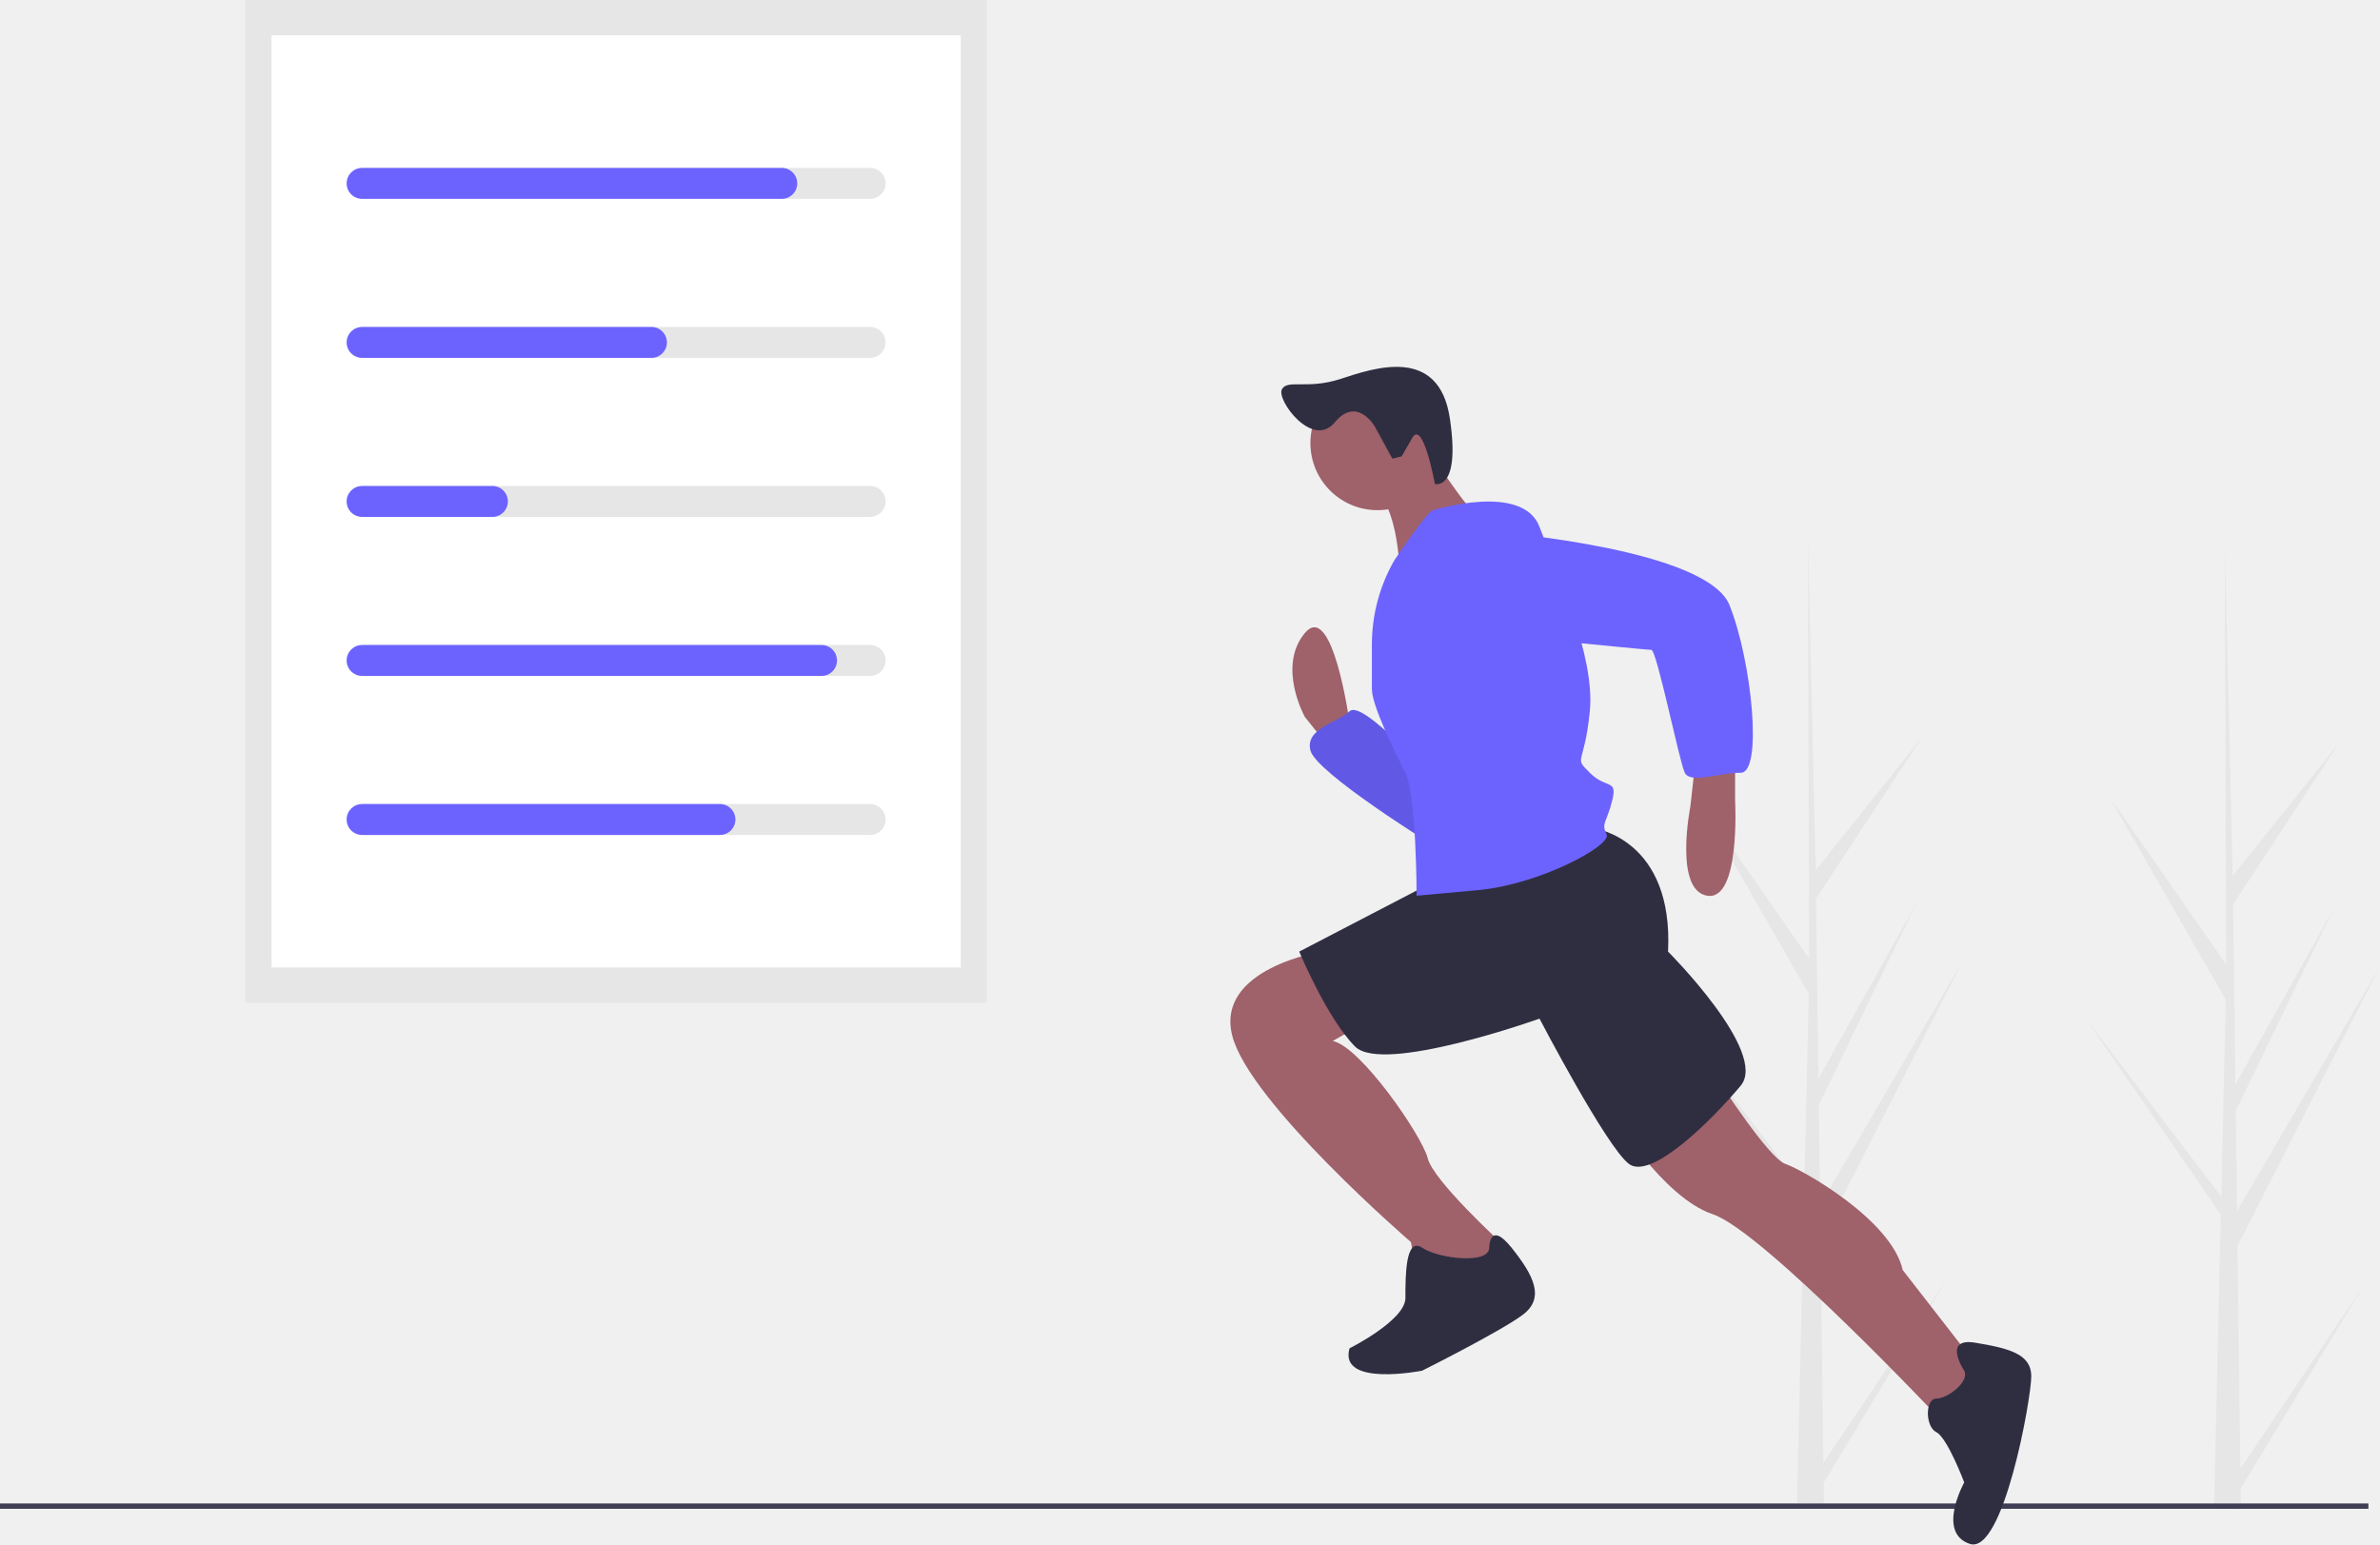
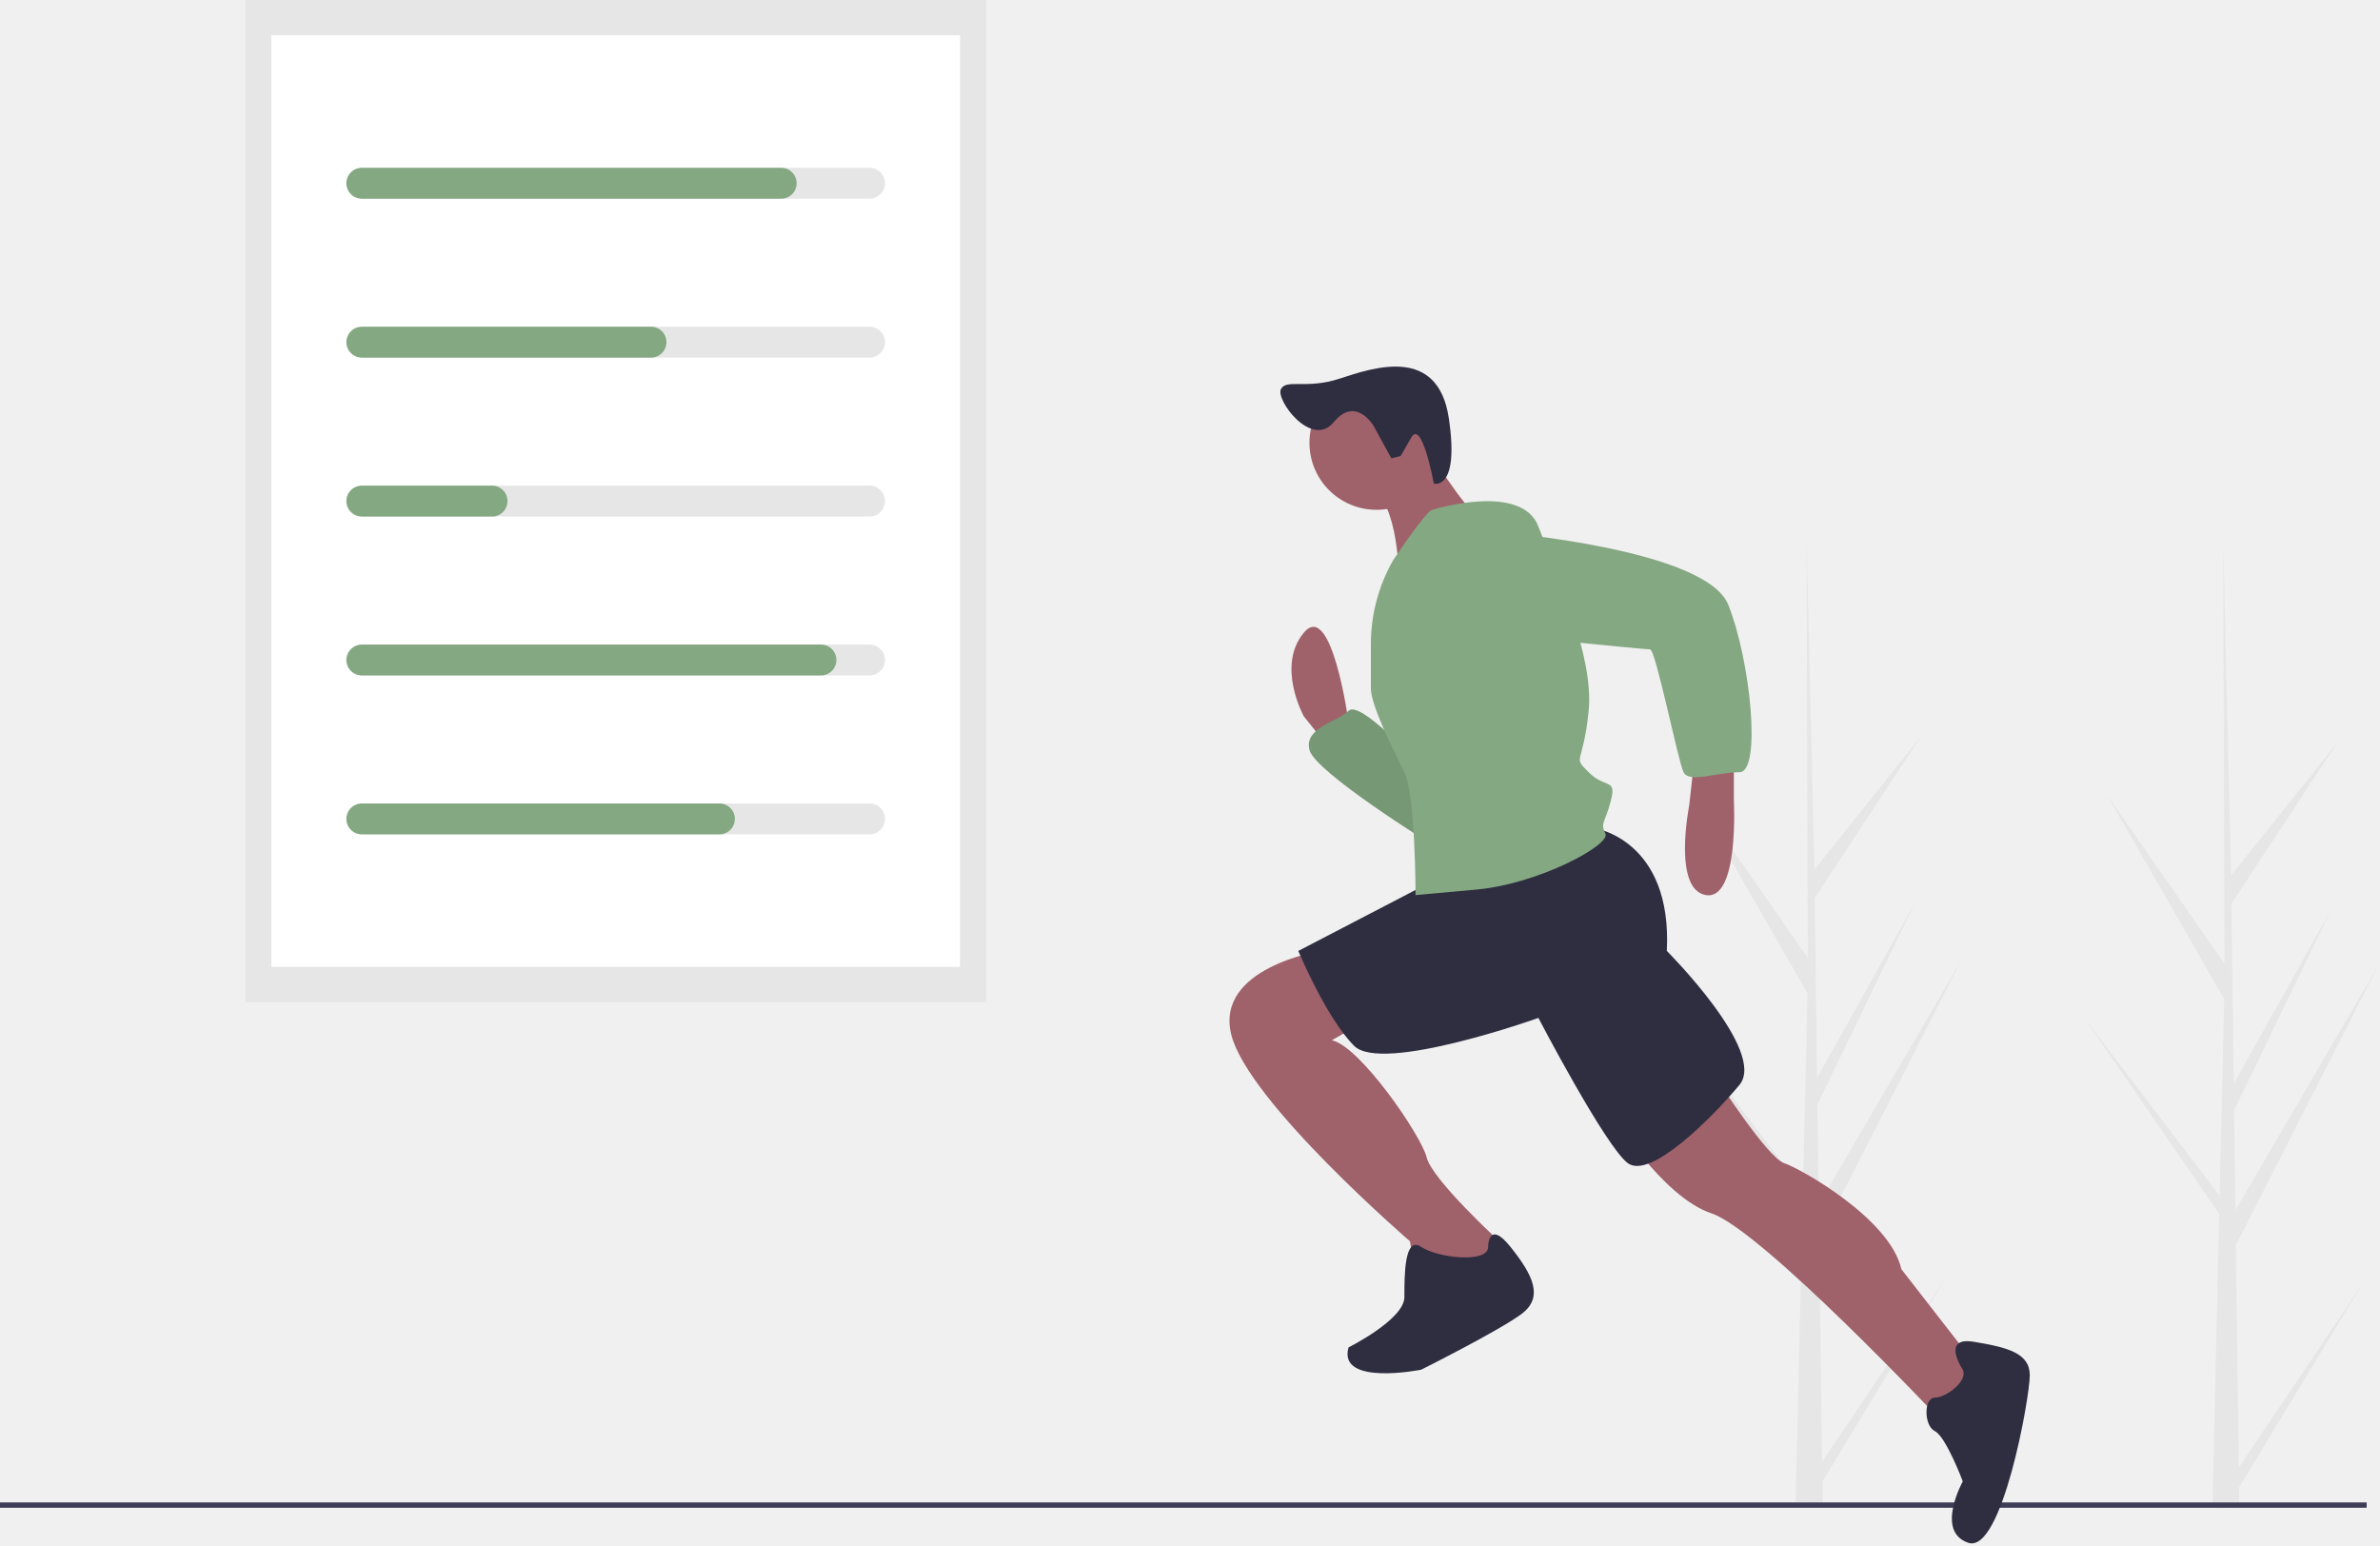
- <svg xmlns="http://www.w3.org/2000/svg" id="bf4a54d9-4411-43b3-8949-563af8245ce3" data-name="Layer 1" width="892.35" height="579.11" viewBox="0 0 892.35 579.11">
-   <path d="M837.481,708.973l46.458-69.087-46.363,76.52.097,7.774q-5.087.039-10.076-.169l2.304-99.93-.063-.771.085-.149.221-9.443-50.877-73.867,50.817,66.8.18,1.996,1.74-75.501-43.944-76.583,44.069,63.32-.46-156.419.001-.521.015.512L834.603,486.732l40.05-50.076-39.918,60.696.874,67.534,36.854-65.911-36.718,75.84.487,37.552,53.595-91.813L836.393,625.468Z" transform="translate(-153.8252 -160.4452)" fill="#e6e6e6" />
-   <path d="M993.831,711.149l46.458-69.087-46.363,76.52.097,7.774q-5.087.039-10.076-.169l2.304-99.93-.063-.771.085-.149.221-9.443-50.877-73.867,50.817,66.8.18,1.996L988.354,535.32l-43.944-76.583,44.069,63.32-.46-156.419.001-.521.015.512,2.917,123.28,40.05-50.076-39.918,60.696.874,67.534,36.854-65.911-36.718,75.84.487,37.552,53.595-91.813L992.742,627.644Z" transform="translate(-153.8252 -160.4452)" fill="#e6e6e6" />
-   <rect x="92" width="278.008" height="376.039" fill="#e6e6e6" />
-   <rect x="101.796" y="13.251" width="258.415" height="349.538" fill="#fff" />
-   <path d="M480.07,235.004H290.416a5.797,5.797,0,0,1,0-11.595H480.07a5.797,5.797,0,1,1,0,11.595Z" transform="translate(-153.8252 -160.4452)" fill="#e6e6e6" />
-   <path d="M480.07,294.633H290.416a5.797,5.797,0,0,1,0-11.595H480.07a5.797,5.797,0,1,1,0,11.595Z" transform="translate(-153.8252 -160.4452)" fill="#e6e6e6" />
-   <path d="M480.07,354.262H290.416a5.797,5.797,0,0,1,0-11.595H480.07a5.797,5.797,0,1,1,0,11.595Z" transform="translate(-153.8252 -160.4452)" fill="#e6e6e6" />
-   <path d="M480.07,413.891H290.416a5.797,5.797,0,0,1,0-11.595H480.07a5.797,5.797,0,1,1,0,11.595Z" transform="translate(-153.8252 -160.4452)" fill="#e6e6e6" />
-   <path d="M480.07,473.52H290.416a5.797,5.797,0,0,1,0-11.595H480.07a5.797,5.797,0,1,1,0,11.595Z" transform="translate(-153.8252 -160.4452)" fill="#e6e6e6" />
-   <path d="M446.943,235.004H289.588a5.797,5.797,0,1,1,0-11.595H446.943a5.797,5.797,0,0,1,0,11.595Z" transform="translate(-153.8252 -160.4452)" fill="#6c63ff" />
-   <path d="M398.08,294.633H289.588a5.797,5.797,0,1,1,0-11.595H398.08a5.797,5.797,0,1,1,0,11.595Z" transform="translate(-153.8252 -160.4452)" fill="#6c63ff" />
-   <path d="M338.451,354.262H289.588a5.797,5.797,0,1,1,0-11.595h48.863a5.797,5.797,0,0,1,0,11.595Z" transform="translate(-153.8252 -160.4452)" fill="#6c63ff" />
-   <path d="M461.85,413.891H289.588a5.797,5.797,0,1,1,0-11.595H461.85a5.797,5.797,0,0,1,0,11.595Z" transform="translate(-153.8252 -160.4452)" fill="#6c63ff" />
-   <path d="M423.754,473.52H289.588a5.797,5.797,0,1,1,0-11.595H423.754a5.797,5.797,0,1,1,0,11.595Z" transform="translate(-153.8252 -160.4452)" fill="#6c63ff" />
-   <rect y="563.74" width="888" height="2" fill="#3f3d56" />
-   <path d="M659.813,431.353s-6.285-46.093-16.761-33.523,0,31.427,0,31.427l8.381,10.476,8.381-6.285Z" transform="translate(-153.8252 -160.4452)" fill="#9f616a" />
-   <path d="M684.955,446.019s-20.952-23.047-25.142-18.856-16.761,6.285-14.666,14.666,46.093,35.618,46.093,35.618Z" transform="translate(-153.8252 -160.4452)" fill="#6c63ff" />
-   <path d="M684.955,446.019s-20.952-23.047-25.142-18.856-16.761,6.285-14.666,14.666,46.093,35.618,46.093,35.618Z" transform="translate(-153.8252 -160.4452)" opacity="0.1" />
-   <path d="M804.379,443.924V460.685s2.095,37.713-10.476,35.618S787.618,462.78,787.618,462.78l2.095-18.856Z" transform="translate(-153.8252 -160.4452)" fill="#9f616a" />
-   <path d="M798.094,565.443S816.95,594.775,823.235,596.87s39.808,20.952,43.998,39.808L896.566,674.391l-14.666,18.856s-67.045-71.235-85.902-77.521-37.713-37.713-37.713-37.713Z" transform="translate(-153.8252 -160.4452)" fill="#9f616a" />
-   <path d="M649.337,517.254s-39.808,6.285-33.523,31.427,67.045,77.521,67.045,77.521L684.955,638.773l23.047,4.19,10.476-10.476-2.095-6.285S691.24,603.156,689.145,594.775s-25.142-41.903-35.618-43.998l14.666-8.381Z" transform="translate(-153.8252 -160.4452)" fill="#9f616a" />
-   <path d="M890.281,674.391s-8.381-12.571,4.19-10.476,20.952,4.19,20.952,12.571-10.476,67.045-23.047,62.855-2.095-23.047-2.095-23.047-6.285-16.761-10.476-18.856-4.19-12.571,0-12.571S892.376,678.581,890.281,674.391Z" transform="translate(-153.8252 -160.4452)" fill="#2f2e41" />
-   <path d="M712.192,628.298s0-10.476,8.381,0,12.571,18.856,4.19,25.142S687.05,674.391,687.05,674.391s-31.427,6.285-27.237-8.381c0,0,20.952-10.476,20.952-18.856s0-23.047,6.285-18.856S712.192,634.583,712.192,628.298Z" transform="translate(-153.8252 -160.4452)" fill="#2f2e41" />
-   <path d="M752,471.161s29.332,4.19,27.237,46.093c0,0,37.713,37.713,27.237,50.284s-33.523,35.618-41.903,29.332S731.048,542.396,731.048,542.396s-58.664,20.952-69.14,10.476-20.952-35.618-20.952-35.618l52.379-27.237Z" transform="translate(-153.8252 -160.4452)" fill="#2f2e41" />
-   <circle cx="516.464" cy="166.149" r="25.142" fill="#9f616a" />
-   <path d="M689.145,328.69s14.666,23.047,18.856,25.142-29.332,23.047-29.332,23.047,0-27.237-10.476-33.523Z" transform="translate(-153.8252 -160.4452)" fill="#9f616a" />
-   <path d="M691.24,351.737s33.523-10.476,39.808,6.285S752,406.211,749.905,427.162s-6.285,16.761,0,23.047,10.476,2.095,8.381,10.476-4.19,8.381-2.095,12.571-25.142,18.856-48.189,20.952L684.955,496.303s0-37.713-4.19-46.093-12.571-25.142-12.571-31.427V402.151a63.607,63.607,0,0,1,8.381-31.558v0S689.145,351.737,691.24,351.737Z" transform="translate(-153.8252 -160.4452)" fill="#6c63ff" />
-   <path d="M716.382,360.117s77.521,6.285,85.902,27.237S814.855,450.209,806.474,450.209s-18.856,4.19-20.952,0-10.476-46.093-12.571-46.093S708.002,397.83,708.002,397.83,680.765,364.308,716.382,360.117Z" transform="translate(-153.8252 -160.4452)" fill="#6c63ff" />
-   <path d="M669.279,320.362s-6.672-11.595-15.012-1.524-21.907-8.436-19.824-12.385,9.438.178,22.042-3.943,36.885-12.514,40.951,14.867-5.618,24.511-5.618,24.511-4.439-24.263-8.451-17.294l-4.012,6.969-3.48.857Z" transform="translate(-153.8252 -160.4452)" fill="#2f2e41" />
+ <svg xmlns="http://www.w3.org/2000/svg" width="893" height="580" viewBox="0 0 893 580" fill="none">
+   <g clip-path="url(#clip0)">
+     <path d="M683.656 548.527L730.114 479.44L683.751 555.96L683.848 563.734C680.456 563.76 677.098 563.703 673.772 563.565L676.076 463.634L676.013 462.863L676.098 462.714L676.318 453.271L625.442 379.404L676.258 446.204L676.439 448.2L678.179 372.699L634.235 296.115L678.304 359.435L677.844 203.016L677.845 202.495L677.86 203.007L680.777 326.287L720.827 276.211L680.909 336.907L681.783 404.441L718.636 338.53L681.918 414.37L682.405 451.922L736 360.109L682.568 465.023L683.656 548.527Z" fill="#E6E6E6" />
+     <path d="M840.005 550.704L886.463 481.616L840.1 558.136L840.197 565.91C836.806 565.936 833.447 565.88 830.121 565.741L832.426 465.81L832.362 465.039L832.447 464.89L832.668 455.448L781.791 381.581L832.608 448.38L832.788 450.376L834.529 374.875L790.585 298.292L834.654 361.611L834.194 205.192L834.195 204.671L834.21 205.183L837.127 328.463L877.176 278.387L837.258 339.083L838.132 406.617L874.986 340.707L838.268 416.546L838.754 454.099L892.35 362.286L838.917 467.199L840.005 550.704Z" fill="#E6E6E6" />
+     <path d="M370.008 0H92V376.039H370.008V0Z" fill="#E6E6E6" />
+     <path d="M360.211 13.251H101.797V362.789H360.211V13.251Z" fill="white" />
+     <path d="M326.245 74.559H136.591C135.055 74.557 133.582 73.945 132.497 72.858C131.411 71.771 130.802 70.298 130.802 68.762C130.802 67.225 131.411 65.752 132.497 64.665C133.582 63.578 135.055 62.966 136.591 62.964H326.245C327.007 62.963 327.761 63.113 328.466 63.404C329.17 63.694 329.81 64.121 330.349 64.66C330.888 65.198 331.316 65.838 331.608 66.541C331.9 67.245 332.05 68 332.05 68.762C332.05 69.524 331.9 70.278 331.608 70.982C331.316 71.686 330.888 72.325 330.349 72.864C329.81 73.402 329.17 73.829 328.466 74.12C327.761 74.411 327.007 74.56 326.245 74.559Z" fill="#E6E6E6" />
+     <path d="M326.245 134.188H136.591C135.055 134.186 133.582 133.574 132.497 132.487C131.411 131.4 130.802 129.927 130.802 128.391C130.802 126.854 131.411 125.381 132.497 124.294C133.582 123.207 135.055 122.595 136.591 122.593H326.245C327.007 122.592 327.761 122.741 328.466 123.032C329.17 123.323 329.81 123.75 330.349 124.289C330.888 124.827 331.316 125.466 331.608 126.17C331.9 126.874 332.05 127.629 332.05 128.391C332.05 129.152 331.9 129.907 331.608 130.611C331.316 131.315 330.888 131.954 330.349 132.493C329.81 133.031 329.17 133.458 328.466 133.749C327.761 134.04 327.007 134.189 326.245 134.188Z" fill="#E6E6E6" />
+     <path d="M326.245 193.817H136.591C135.055 193.815 133.582 193.203 132.497 192.116C131.411 191.029 130.802 189.556 130.802 188.02C130.802 186.483 131.411 185.01 132.497 183.923C133.582 182.836 135.055 182.224 136.591 182.222H326.245C327.007 182.221 327.761 182.371 328.466 182.662C329.17 182.952 329.81 183.379 330.349 183.918C330.888 184.456 331.316 185.096 331.608 185.799C331.9 186.503 332.05 187.258 332.05 188.02C332.05 188.782 331.9 189.536 331.608 190.24C331.316 190.944 330.888 191.583 330.349 192.122C329.81 192.66 329.17 193.087 328.466 193.378C327.761 193.669 327.007 193.818 326.245 193.817Z" fill="#E6E6E6" />
+     <path d="M326.245 253.446H136.591C135.055 253.444 133.582 252.832 132.497 251.745C131.411 250.658 130.802 249.185 130.802 247.649C130.802 246.113 131.411 244.639 132.497 243.552C133.582 242.465 135.055 241.854 136.591 241.852H326.245C327.007 241.851 327.761 242 328.466 242.291C329.17 242.582 329.81 243.008 330.349 243.547C330.888 244.085 331.316 244.725 331.608 245.429C331.9 246.132 332.05 246.887 332.05 247.649C332.05 248.411 331.9 249.165 331.608 249.869C331.316 250.573 330.888 251.212 330.349 251.751C329.81 252.289 329.17 252.716 328.466 253.007C327.761 253.298 327.007 253.447 326.245 253.446Z" fill="#E6E6E6" />
+     <path d="M326.245 313.075H136.591C135.055 313.073 133.582 312.462 132.497 311.375C131.411 310.288 130.802 308.814 130.802 307.278C130.802 305.742 131.411 304.268 132.497 303.181C133.582 302.094 135.055 301.483 136.591 301.481H326.245C327.007 301.48 327.761 301.629 328.466 301.92C329.17 302.211 329.81 302.638 330.349 303.176C330.888 303.714 331.316 304.354 331.608 305.058C331.9 305.762 332.05 306.516 332.05 307.278C332.05 308.04 331.9 308.794 331.608 309.498C331.316 310.202 330.888 310.842 330.349 311.38C329.81 311.918 329.17 312.345 328.466 312.636C327.761 312.927 327.007 313.076 326.245 313.075Z" fill="#E6E6E6" />
+     <path d="M293.118 74.559H135.763C135.001 74.56 134.246 74.411 133.542 74.12C132.838 73.829 132.198 73.402 131.659 72.864C131.12 72.325 130.692 71.686 130.4 70.982C130.108 70.278 129.958 69.524 129.958 68.762C129.958 68 130.108 67.245 130.4 66.541C130.692 65.838 131.12 65.198 131.659 64.66C132.198 64.121 132.838 63.694 133.542 63.404C134.246 63.113 135.001 62.963 135.763 62.964H293.118C294.654 62.966 296.126 63.578 297.212 64.665C298.298 65.752 298.907 67.225 298.907 68.762C298.907 70.298 298.298 71.771 297.212 72.858C296.126 73.945 294.654 74.557 293.118 74.559Z" fill="#84A882" />
+     <path d="M244.255 134.188H135.763C134.225 134.188 132.751 133.577 131.664 132.49C130.576 131.403 129.966 129.928 129.966 128.391C129.966 126.853 130.576 125.378 131.664 124.291C132.751 123.204 134.225 122.593 135.763 122.593H244.255C245.017 122.592 245.771 122.741 246.476 123.032C247.18 123.323 247.82 123.75 248.359 124.289C248.898 124.827 249.326 125.466 249.618 126.17C249.909 126.874 250.06 127.629 250.06 128.391C250.06 129.152 249.909 129.907 249.618 130.611C249.326 131.315 248.898 131.954 248.359 132.493C247.82 133.031 247.18 133.458 246.476 133.749C245.771 134.04 245.017 134.189 244.255 134.188Z" fill="#84A882" />
+     <path d="M184.626 193.817H135.763C135.001 193.818 134.246 193.669 133.542 193.378C132.838 193.087 132.198 192.66 131.659 192.122C131.12 191.583 130.692 190.944 130.4 190.24C130.108 189.536 129.958 188.782 129.958 188.02C129.958 187.258 130.108 186.503 130.4 185.799C130.692 185.096 131.12 184.456 131.659 183.918C132.198 183.379 132.838 182.952 133.542 182.662C134.246 182.371 135.001 182.221 135.763 182.222H184.626C186.162 182.224 187.635 182.836 188.72 183.923C189.806 185.01 190.415 186.483 190.415 188.02C190.415 189.556 189.806 191.029 188.72 192.116C187.635 193.203 186.162 193.815 184.626 193.817Z" fill="#84A882" />
+     <path d="M308.025 253.446H135.763C134.225 253.446 132.751 252.835 131.664 251.748C130.576 250.661 129.966 249.186 129.966 247.649C129.966 246.111 130.576 244.637 131.664 243.55C132.751 242.462 134.225 241.852 135.763 241.852H308.025C309.562 241.852 311.037 242.462 312.124 243.55C313.211 244.637 313.822 246.111 313.822 247.649C313.822 249.186 313.211 250.661 312.124 251.748C311.037 252.835 309.562 253.446 308.025 253.446Z" fill="#84A882" />
+     <path d="M269.928 313.075H135.763C135.001 313.076 134.246 312.927 133.542 312.636C132.838 312.345 132.198 311.918 131.659 311.38C131.12 310.842 130.692 310.202 130.4 309.498C130.108 308.794 129.958 308.04 129.958 307.278C129.958 306.516 130.108 305.762 130.4 305.058C130.692 304.354 131.12 303.714 131.659 303.176C132.198 302.638 132.838 302.211 133.542 301.92C134.246 301.629 135.001 301.48 135.763 301.481H269.928C270.69 301.48 271.445 301.629 272.149 301.92C272.854 302.211 273.494 302.638 274.033 303.176C274.572 303.714 275 304.354 275.291 305.058C275.583 305.762 275.733 306.516 275.733 307.278C275.733 308.04 275.583 308.794 275.291 309.498C275 310.202 274.572 310.842 274.033 311.38C273.494 311.918 272.854 312.345 272.149 312.636C271.445 312.927 270.69 313.076 269.928 313.075Z" fill="#84A882" />
+     <path d="M888 563.74H0V565.74H888V563.74Z" fill="#3F3D56" />
+     <path d="M505.988 270.907C505.988 270.907 499.702 224.814 489.227 237.385C478.751 249.956 489.227 268.812 489.227 268.812L497.607 279.288L505.988 273.003V270.907Z" fill="#9F616A" />
+     <path d="M531.13 285.573C531.13 285.573 510.178 262.527 505.988 266.717C501.798 270.907 489.227 273.002 491.322 281.383C493.417 289.764 537.415 317.001 537.415 317.001L531.13 285.573Z" fill="#84A882" />
+     <path opacity="0.1" d="M531.13 285.573C531.13 285.573 510.178 262.527 505.988 266.717C501.798 270.907 489.227 273.002 491.322 281.383C493.417 289.764 537.415 317.001 537.415 317.001L531.13 285.573Z" fill="black" />
+     <path d="M650.554 283.478V300.24C650.554 300.24 652.649 337.952 640.078 335.857C627.507 333.762 633.793 302.335 633.793 302.335L635.888 283.478L650.554 283.478Z" fill="#9F616A" />
+     <path d="M644.268 404.998C644.268 404.998 663.125 434.33 669.41 436.425C675.696 438.52 709.218 457.377 713.409 476.233L742.741 513.946L728.075 532.802C728.075 532.802 661.03 461.567 642.173 455.281C623.317 448.996 604.46 417.568 604.46 417.568L644.268 404.998Z" fill="#9F616A" />
+     <path d="M495.512 356.809C495.512 356.809 455.704 363.094 461.99 388.236C468.275 413.378 529.035 465.757 529.035 465.757L531.13 478.328L554.177 482.518L564.652 472.043L562.557 465.757C562.557 465.757 537.415 442.71 535.32 434.33C533.225 425.949 510.178 392.427 499.702 390.331L514.369 381.951L495.512 356.809Z" fill="#9F616A" />
+     <path d="M736.455 513.946C736.455 513.946 728.075 501.375 740.646 503.47C753.217 505.565 761.597 507.66 761.597 516.041C761.597 524.422 751.121 583.086 738.55 578.896C725.979 574.706 736.455 555.849 736.455 555.849C736.455 555.849 730.17 539.088 725.98 536.993C721.789 534.898 721.789 524.422 725.98 524.422C730.17 524.422 738.55 518.136 736.455 513.946Z" fill="#2F2E41" />
+     <path d="M558.367 467.852C558.367 467.852 558.367 457.377 566.748 467.852C575.128 478.328 579.318 486.709 570.938 492.994C562.557 499.28 533.225 513.946 533.225 513.946C533.225 513.946 501.798 520.231 505.988 505.565C505.988 505.565 526.94 495.09 526.94 486.709C526.94 478.328 526.94 463.662 533.225 467.852C539.51 472.043 558.367 474.138 558.367 467.852Z" fill="#2F2E41" />
+     <path d="M598.175 310.715C598.175 310.715 627.507 314.906 625.412 356.809C625.412 356.809 663.125 394.522 652.649 407.093C642.173 419.664 619.126 442.71 610.746 436.425C602.365 430.139 577.223 381.951 577.223 381.951C577.223 381.951 518.559 402.902 508.083 392.427C497.607 381.951 487.131 356.809 487.131 356.809L539.51 329.572L598.175 310.715Z" fill="#2F2E41" />
+     <path d="M516.464 191.291C530.349 191.291 541.606 180.035 541.606 166.149C541.606 152.264 530.349 141.008 516.464 141.008C502.578 141.008 491.322 152.264 491.322 166.149C491.322 180.035 502.578 191.291 516.464 191.291Z" fill="#9F616A" />
+     <path d="M535.32 168.245C535.32 168.245 549.986 191.291 554.176 193.387C558.367 195.482 524.844 216.433 524.844 216.433C524.844 216.433 524.844 189.196 514.368 182.911L535.32 168.245Z" fill="#9F616A" />
+     <path d="M537.415 191.291C537.415 191.291 570.938 180.816 577.223 197.577C583.509 214.338 598.175 245.765 596.08 266.717C593.985 287.669 589.794 283.478 596.08 289.764C602.365 296.049 606.555 291.859 604.46 300.24C602.365 308.62 600.27 308.62 602.365 312.811C604.46 317.001 577.223 331.667 554.176 333.762L531.13 335.857C531.13 335.857 531.13 298.144 526.939 289.764C522.749 281.383 514.368 264.622 514.368 258.336V241.706C514.368 230.636 517.257 219.759 522.749 210.148C522.749 210.148 535.32 191.291 537.415 191.291Z" fill="#84A882" />
+     <path d="M562.557 199.672C562.557 199.672 640.078 205.958 648.459 226.909C656.839 247.861 661.03 289.764 652.649 289.764C644.268 289.764 633.792 293.954 631.697 289.764C629.602 285.574 621.222 243.67 619.126 243.67C617.031 243.67 554.176 237.385 554.176 237.385C554.176 237.385 526.939 203.862 562.557 199.672Z" fill="#84A882" />
+     <path d="M515.454 159.916C515.454 159.916 508.782 148.322 500.442 158.393C492.102 168.464 478.535 149.956 480.618 146.007C482.7 142.058 490.055 146.185 502.66 142.065C515.264 137.944 539.544 129.55 543.611 156.932C547.677 184.314 537.992 181.443 537.992 181.443C537.992 181.443 533.553 157.18 529.541 164.149L525.529 171.119L522.049 171.975L515.454 159.916Z" fill="#2F2E41" />
+   </g>
+   <defs>
+     <clipPath id="clip0">
+       <rect width="892.35" height="579.11" fill="white" />
+     </clipPath>
+   </defs>
</svg>
